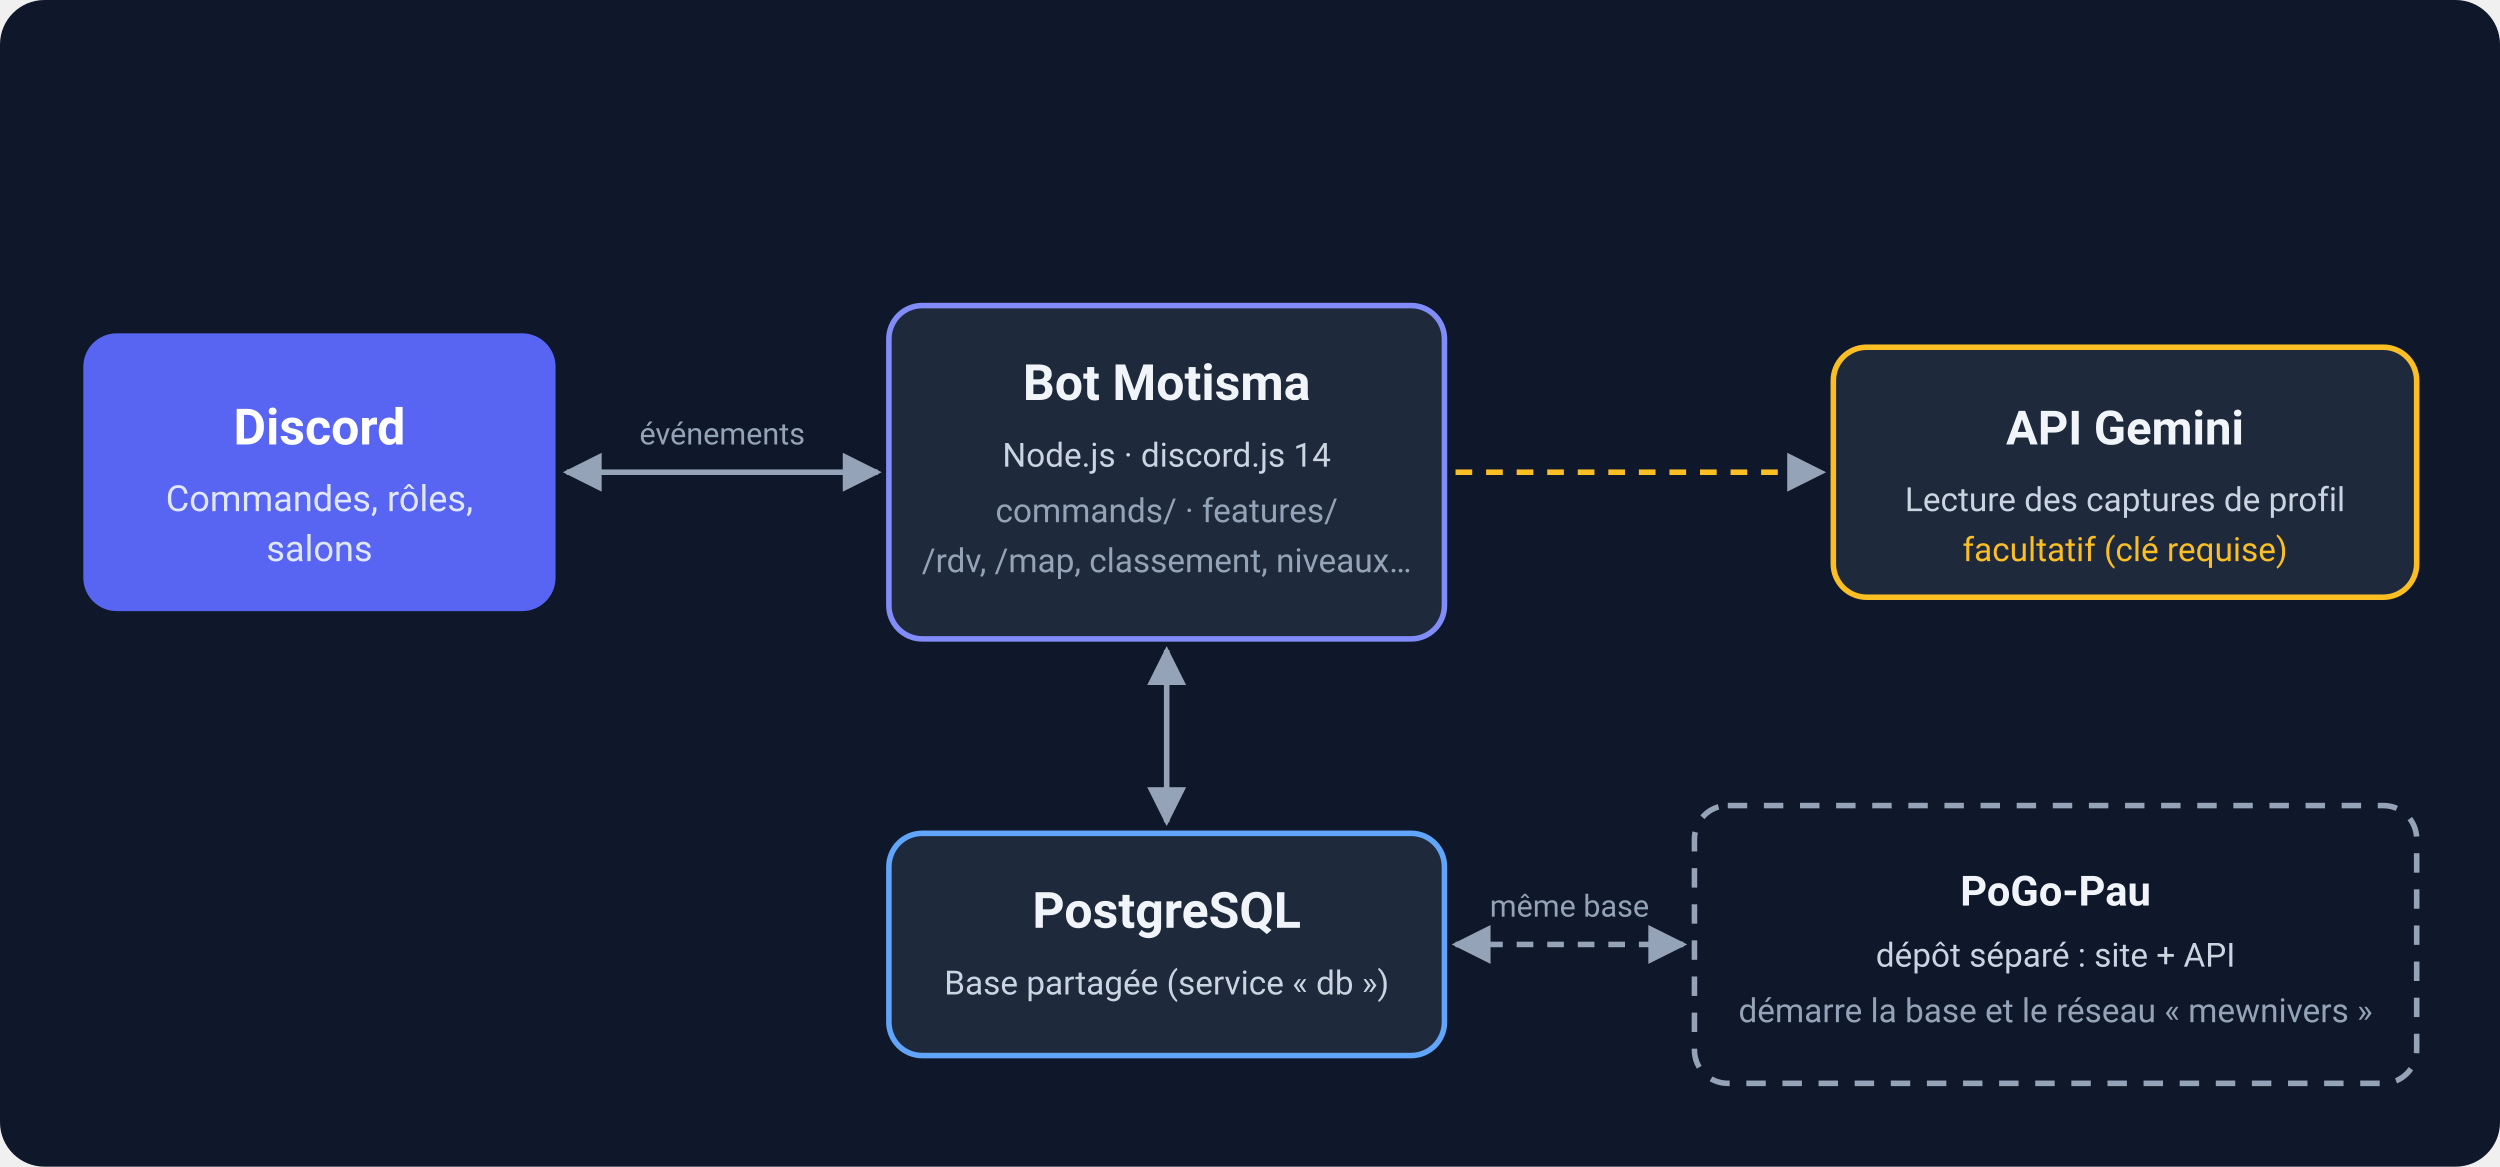
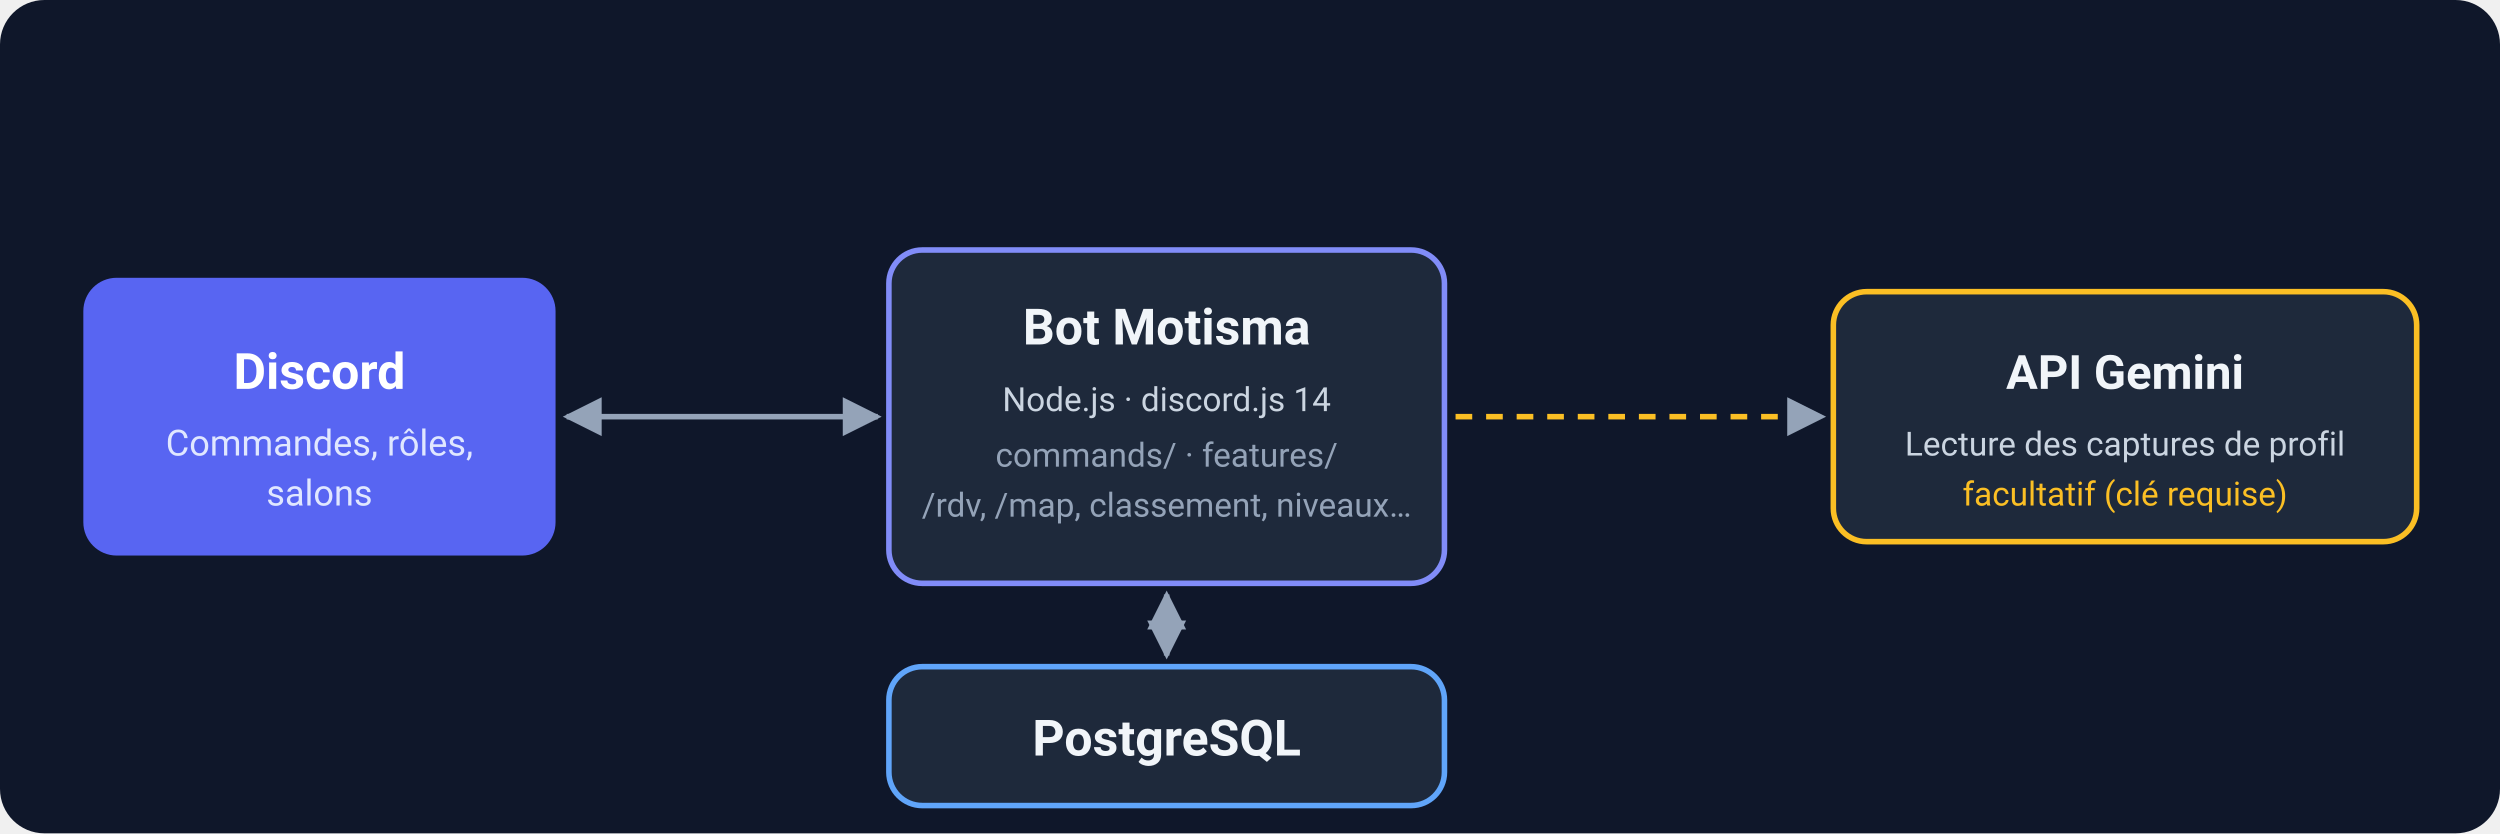
- <svg xmlns="http://www.w3.org/2000/svg" viewBox="0 0 900 420" width="900" height="420" role="img" aria-labelledby="t d" font-family="system-ui, -apple-system, 'Segoe UI', Roboto, Helvetica, Arial, sans-serif">
+ <svg xmlns="http://www.w3.org/2000/svg" viewBox="0 0 900 300" width="900" height="300" role="img" aria-labelledby="t d" font-family="system-ui, -apple-system, 'Segoe UI', Roboto, Helvetica, Arial, sans-serif">
  <defs>
    <marker id="a" viewBox="0 0 10 10" refX="9" refY="5" markerWidth="7" markerHeight="7" orient="auto-start-reverse">
      <path d="M0 0 L10 5 L0 10 z" fill="#94a3b8" />
    </marker>
  </defs>
-   <rect width="900" height="420" rx="16" fill="#0f172a" />
-   <rect x="30" y="120" width="170" height="100" rx="12" fill="#5865f2" />
-   <text x="115" y="160" font-size="18" fill="#ffffff" text-anchor="middle" font-weight="700">Discord</text>
-   <text x="115" y="184" font-size="13" fill="#e0e7ff" text-anchor="middle">Commandes, rôles,</text>
-   <text x="115" y="202" font-size="13" fill="#e0e7ff" text-anchor="middle">salons</text>
-   <rect x="320" y="110" width="200" height="120" rx="12" fill="#1e293b" stroke="#818cf8" stroke-width="2" />
-   <text x="420" y="144" font-size="18" fill="#f1f5f9" text-anchor="middle" font-weight="700">Bot Motisma</text>
-   <text x="420" y="168" font-size="12" fill="#cbd5e1" text-anchor="middle">Node.js · discord.js 14</text>
-   <text x="420" y="188" font-size="12" fill="#94a3b8" text-anchor="middle">commands/ · features/</text>
-   <text x="420" y="206" font-size="12" fill="#94a3b8" text-anchor="middle">/rdv, /map, classement, niveaux…</text>
-   <rect x="320" y="300" width="200" height="80" rx="12" fill="#1e293b" stroke="#60a5fa" stroke-width="2" />
-   <text x="420" y="334" font-size="18" fill="#f1f5f9" text-anchor="middle" font-weight="700">PostgreSQL</text>
-   <text x="420" y="358" font-size="12" fill="#cbd5e1" text-anchor="middle">Base partagée (service « db »)</text>
-   <rect x="660" y="125" width="210" height="90" rx="12" fill="#1e293b" stroke="#fbbf24" stroke-width="2" />
-   <text x="765" y="160" font-size="17" fill="#f1f5f9" text-anchor="middle" font-weight="700">API Gemini</text>
-   <text x="765" y="184" font-size="12" fill="#cbd5e1" text-anchor="middle">Lecture des captures de profil</text>
-   <text x="765" y="202" font-size="12" fill="#fbbf24" text-anchor="middle">facultatif (clé requise)</text>
-   <rect x="610" y="290" width="260" height="100" rx="12" fill="none" stroke="#94a3b8" stroke-width="2" stroke-dasharray="7 6" />
-   <text x="740" y="326" font-size="15" fill="#f1f5f9" text-anchor="middle" font-weight="700">PoGo-Pau</text>
-   <text x="740" y="348" font-size="12" fill="#cbd5e1" text-anchor="middle">dépôt séparé : site + API</text>
-   <text x="740" y="368" font-size="12" fill="#94a3b8" text-anchor="middle">démarre la base et le réseau « mewnivers »</text>
-   <line x1="204" y1="170" x2="316" y2="170" stroke="#94a3b8" stroke-width="2" marker-start="url(#a)" marker-end="url(#a)" />
-   <line x1="420" y1="234" x2="420" y2="296" stroke="#94a3b8" stroke-width="2" marker-start="url(#a)" marker-end="url(#a)" />
-   <line x1="524" y1="170" x2="656" y2="170" stroke="#fbbf24" stroke-width="2" stroke-dasharray="6 5" marker-end="url(#a)" />
-   <line x1="524" y1="340" x2="606" y2="340" stroke="#94a3b8" stroke-width="2" stroke-dasharray="6 5" marker-start="url(#a)" marker-end="url(#a)" />
-   <text x="565" y="330" font-size="11" fill="#94a3b8" text-anchor="middle">même base</text>
-   <text x="260" y="160" font-size="11" fill="#94a3b8" text-anchor="middle">événements</text>
+   <rect width="900" height="300" rx="16" fill="#0f172a" />
+   <rect x="30" y="100" width="170" height="100" rx="12" fill="#5865f2" />
+   <text x="115" y="140" font-size="18" fill="#ffffff" text-anchor="middle" font-weight="700">Discord</text>
+   <text x="115" y="164" font-size="13" fill="#e0e7ff" text-anchor="middle">Commandes, rôles,</text>
+   <text x="115" y="182" font-size="13" fill="#e0e7ff" text-anchor="middle">salons</text>
+   <rect x="320" y="90" width="200" height="120" rx="12" fill="#1e293b" stroke="#818cf8" stroke-width="2" />
+   <text x="420" y="124" font-size="18" fill="#f1f5f9" text-anchor="middle" font-weight="700">Bot Motisma</text>
+   <text x="420" y="148" font-size="12" fill="#cbd5e1" text-anchor="middle">Node.js · discord.js 14</text>
+   <text x="420" y="168" font-size="12" fill="#94a3b8" text-anchor="middle">commands/ · features/</text>
+   <text x="420" y="186" font-size="12" fill="#94a3b8" text-anchor="middle">/rdv, /map, classement, niveaux…</text>
+   <rect x="660" y="105" width="210" height="90" rx="12" fill="#1e293b" stroke="#fbbf24" stroke-width="2" />
+   <text x="765" y="140" font-size="17" fill="#f1f5f9" text-anchor="middle" font-weight="700">API Gemini</text>
+   <text x="765" y="164" font-size="12" fill="#cbd5e1" text-anchor="middle">Lecture des captures de profil</text>
+   <text x="765" y="182" font-size="12" fill="#fbbf24" text-anchor="middle">facultatif (clé requise)</text>
+   <rect x="320" y="240" width="200" height="50" rx="12" fill="#1e293b" stroke="#60a5fa" stroke-width="2" />
+   <text x="420" y="272" font-size="18" fill="#f1f5f9" text-anchor="middle" font-weight="700">PostgreSQL</text>
+   <line x1="204" y1="150" x2="316" y2="150" stroke="#94a3b8" stroke-width="2" marker-start="url(#a)" marker-end="url(#a)" />
+   <line x1="420" y1="214" x2="420" y2="236" stroke="#94a3b8" stroke-width="2" marker-start="url(#a)" marker-end="url(#a)" />
+   <line x1="524" y1="150" x2="656" y2="150" stroke="#fbbf24" stroke-width="2" stroke-dasharray="6 5" marker-end="url(#a)" />
</svg>
